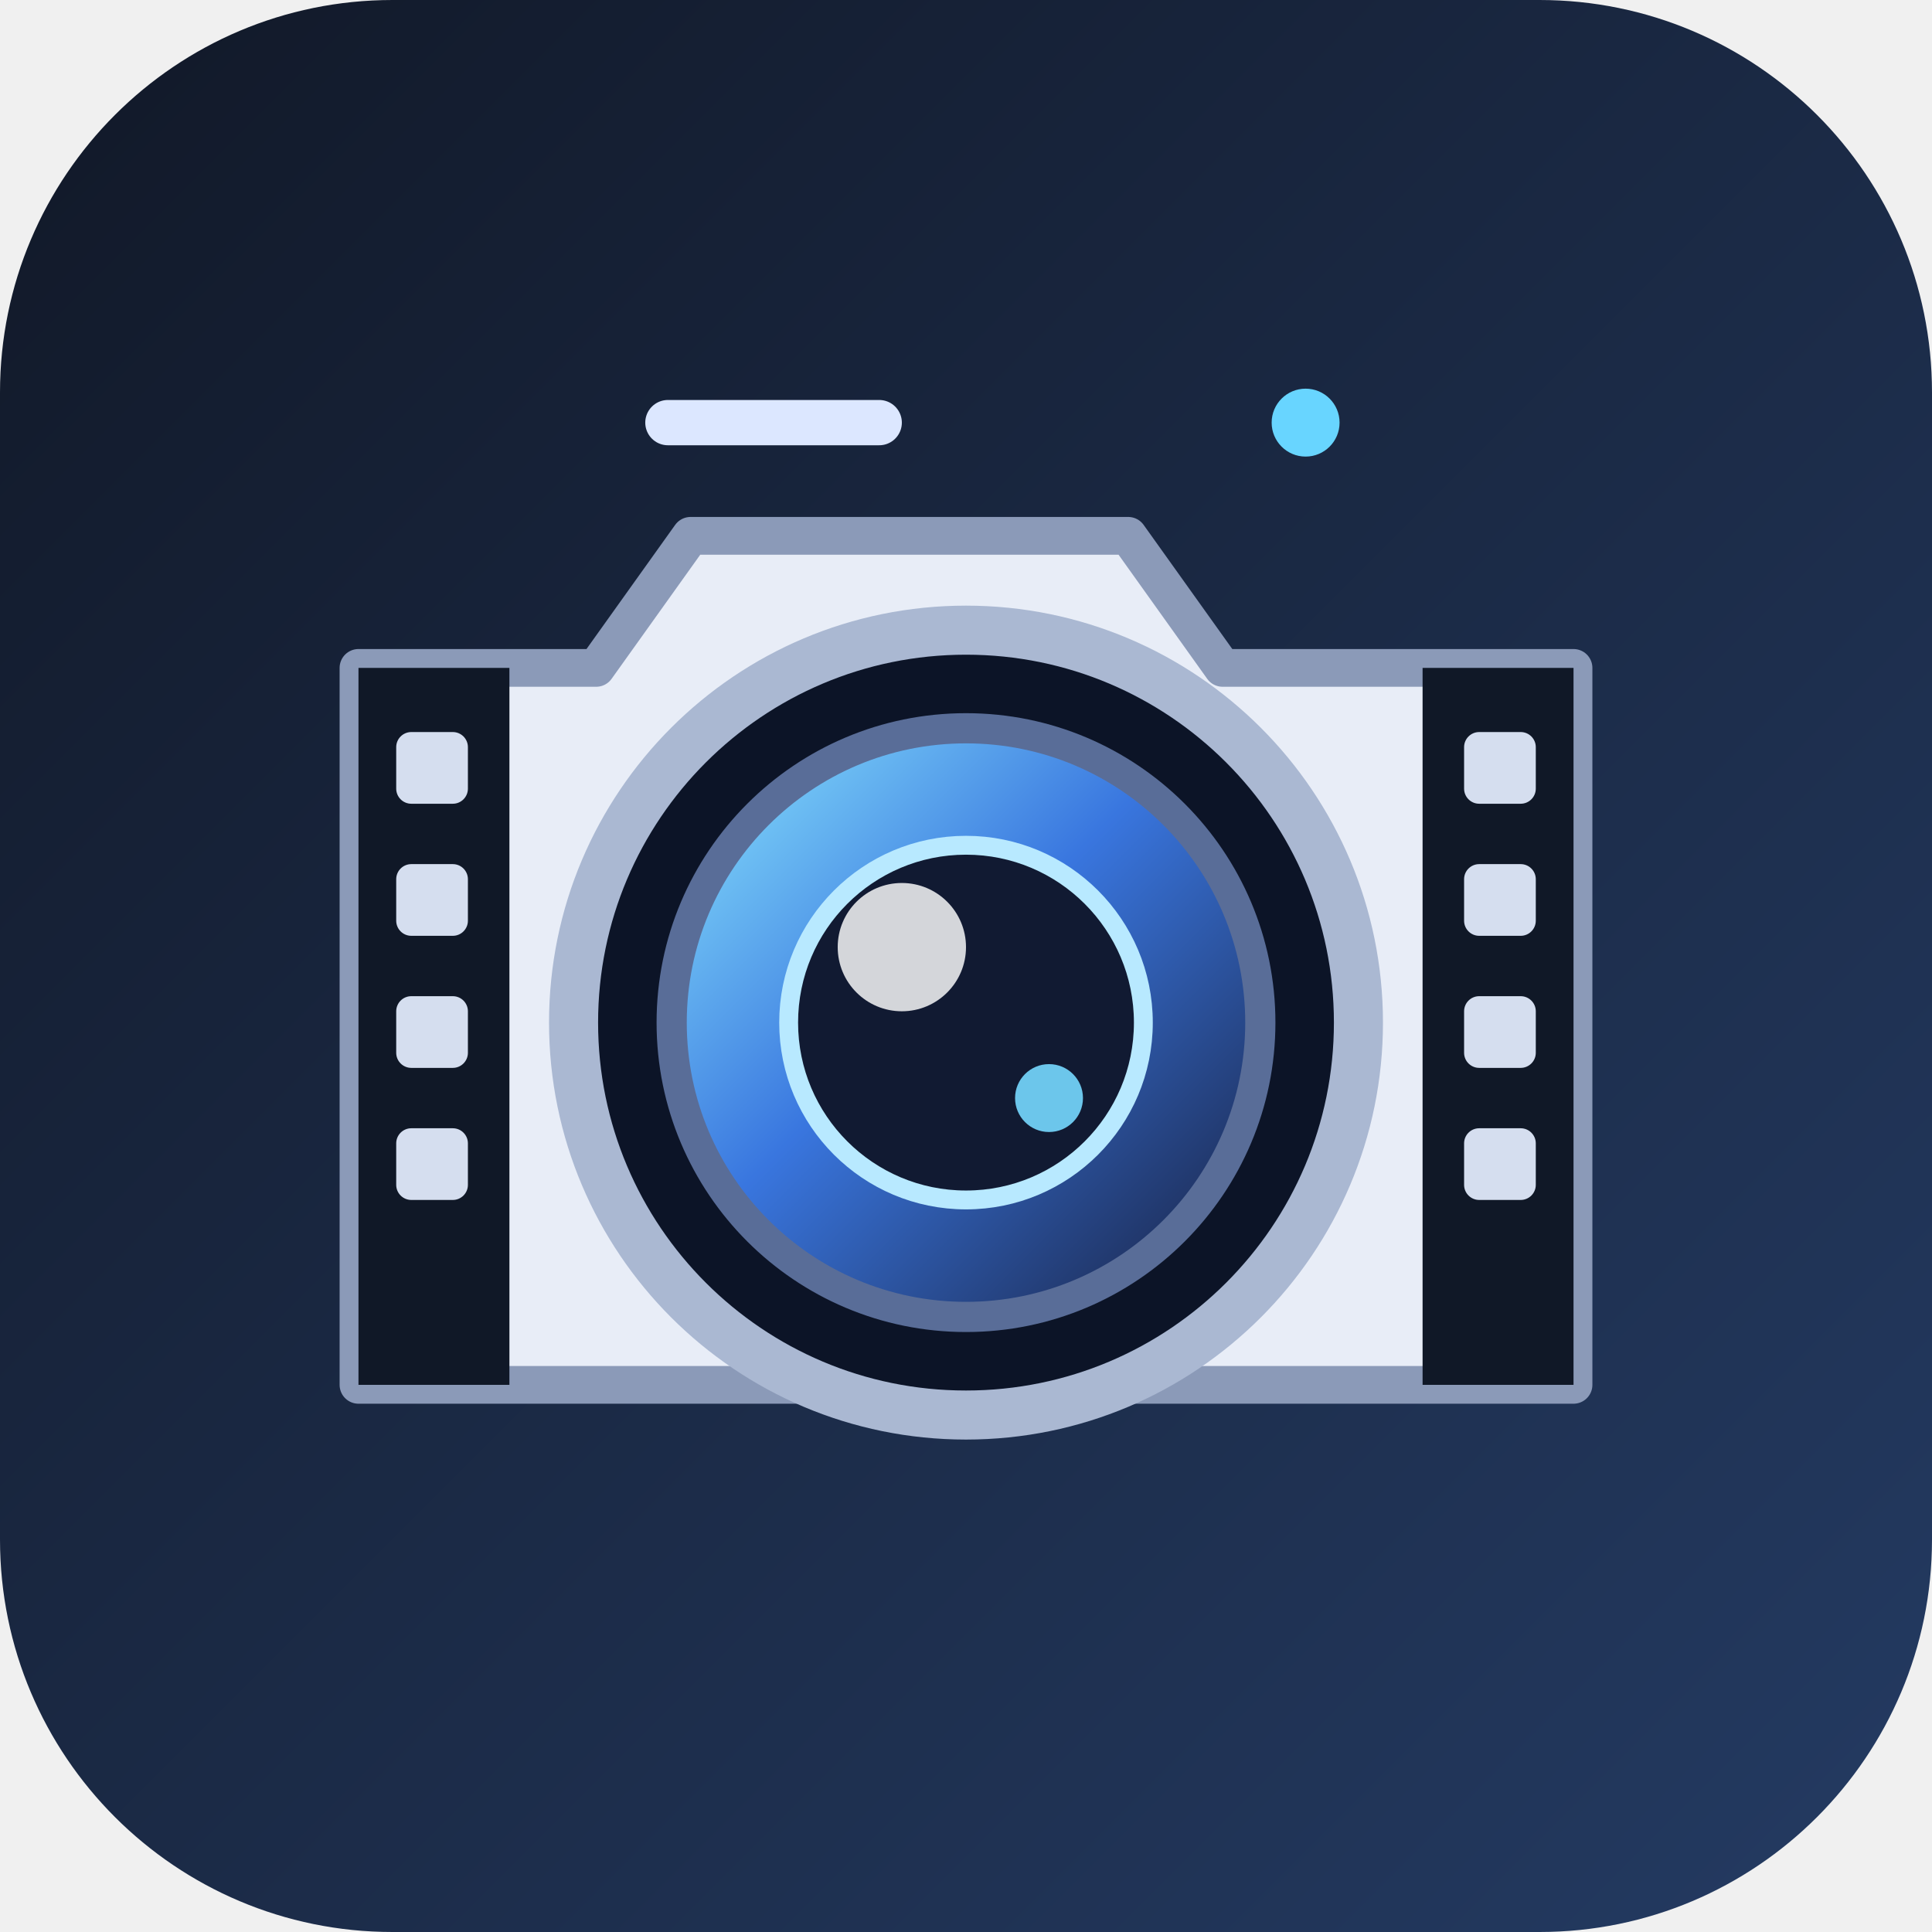
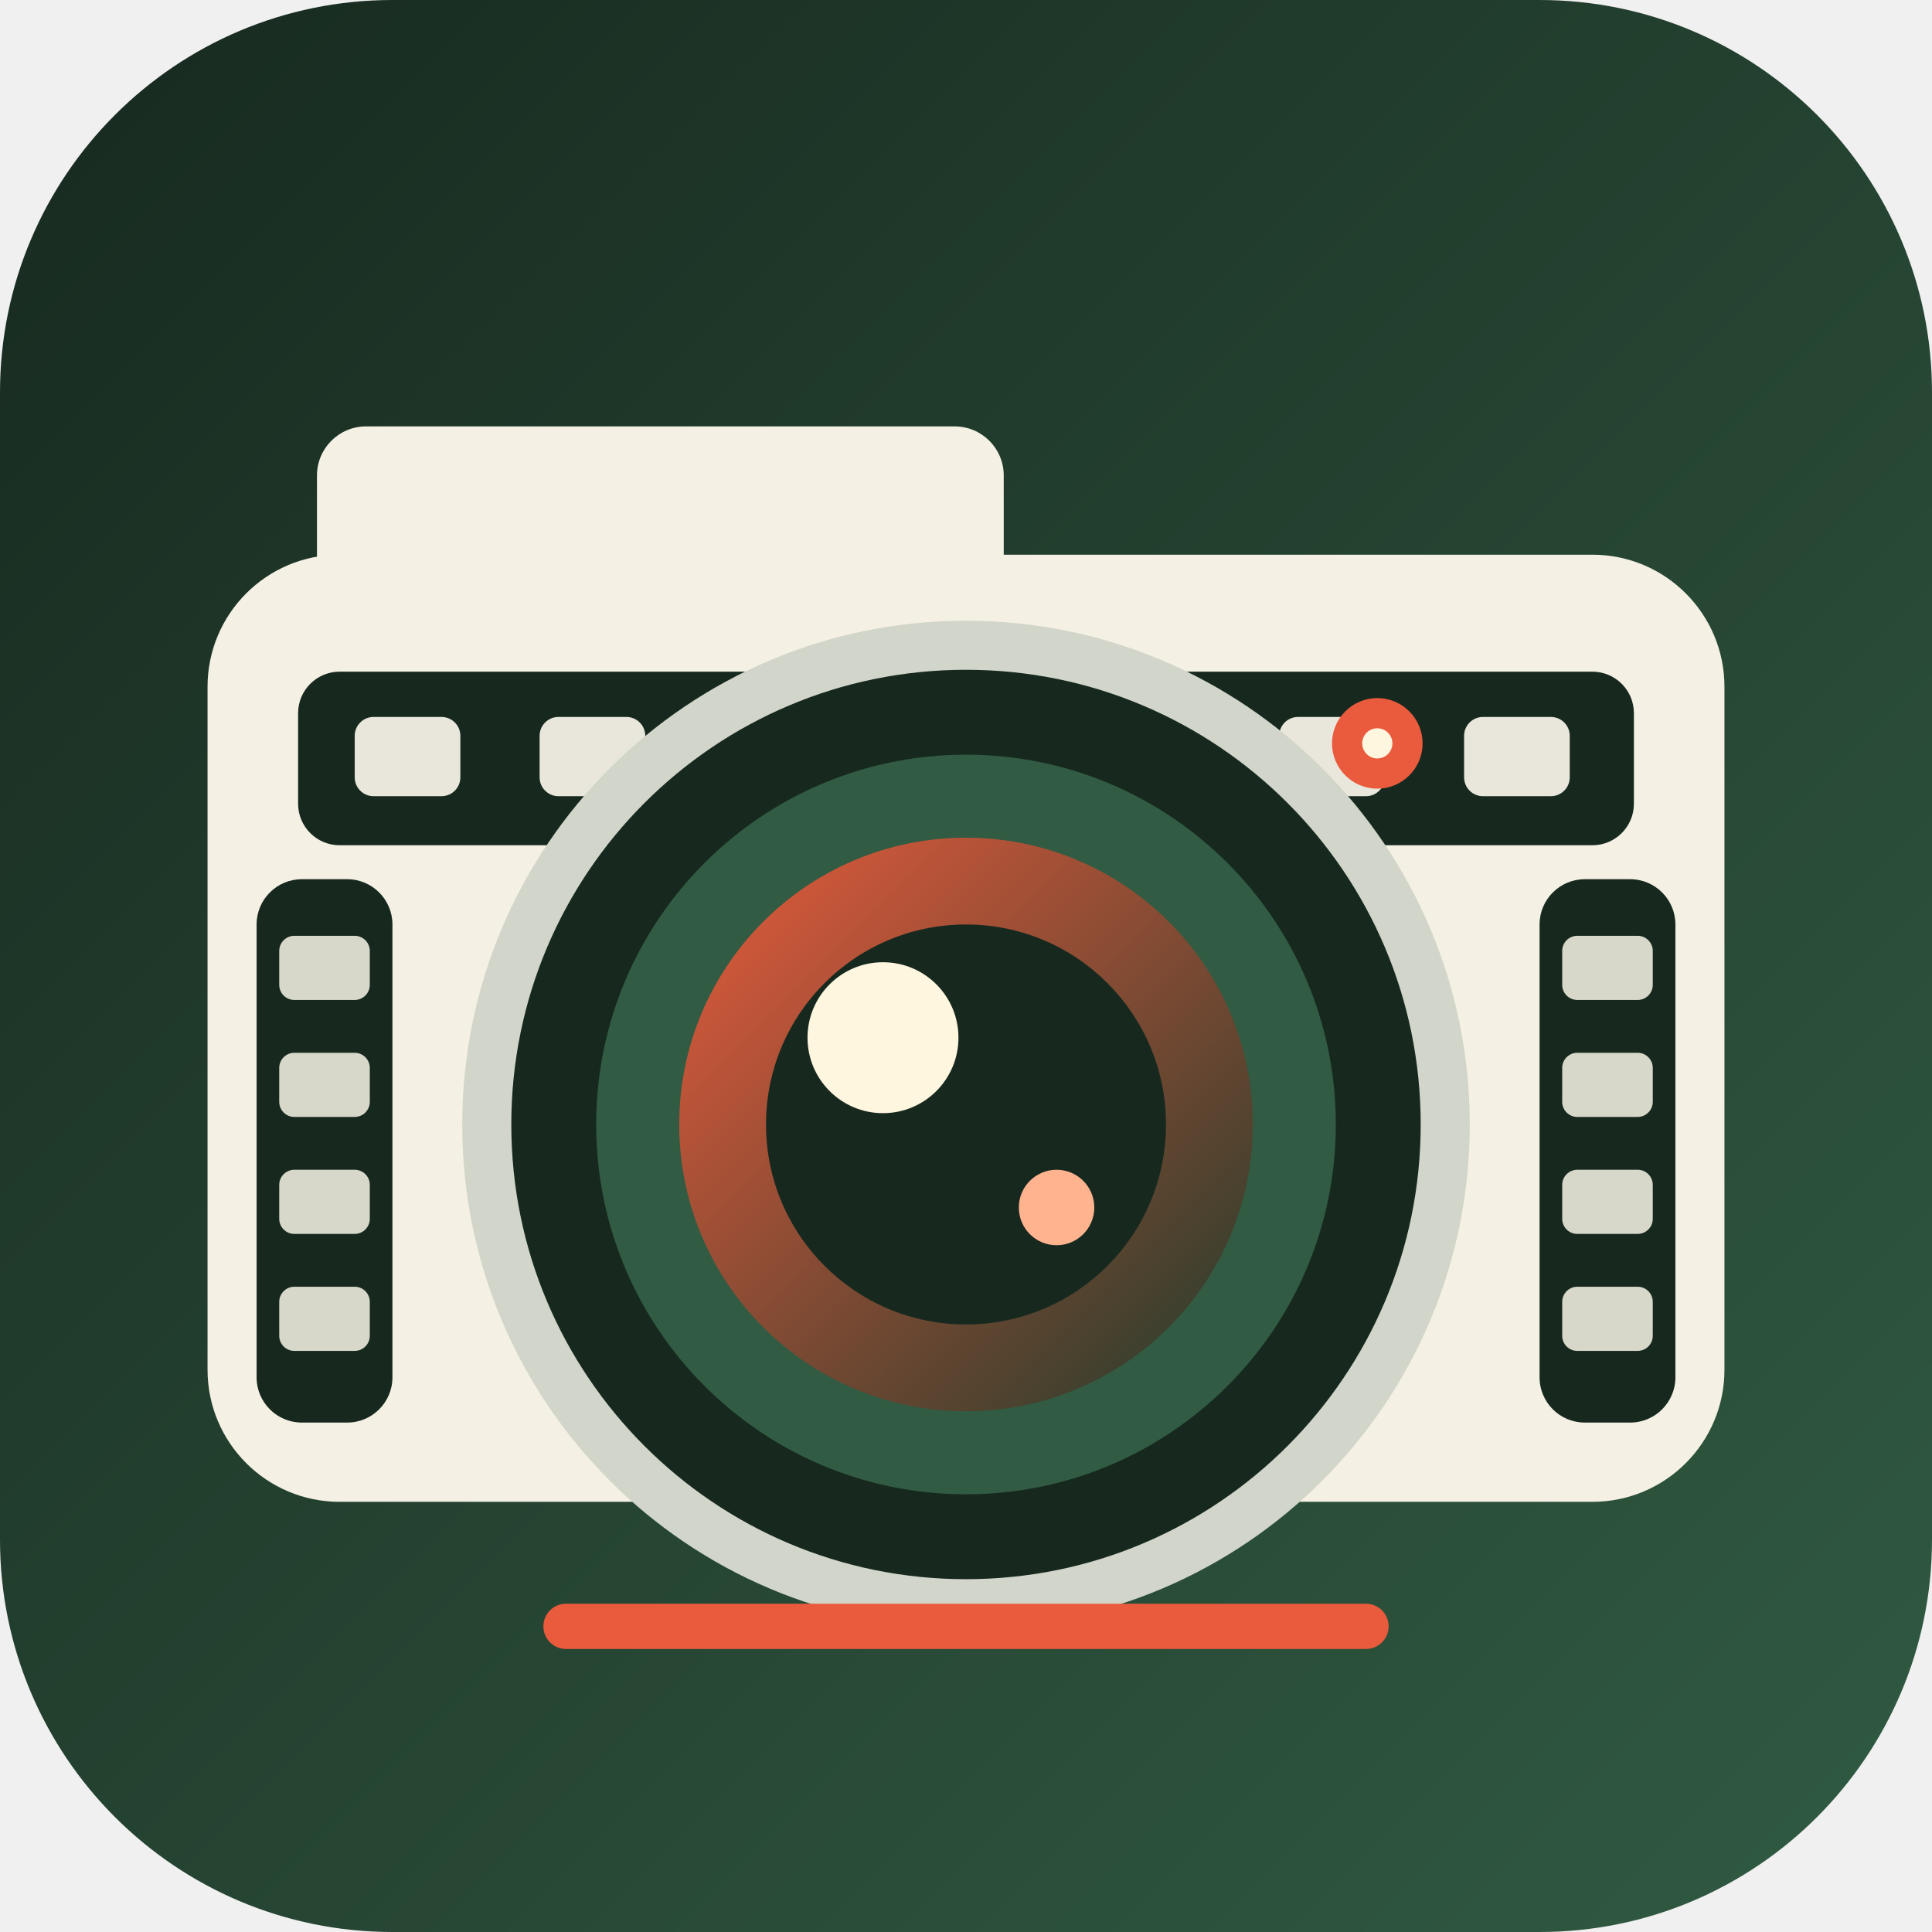
<svg xmlns="http://www.w3.org/2000/svg" viewBox="0 0 512 512">
  <defs>
    <linearGradient id="bg" x1="0" y1="0" x2="1" y2="1">
-       <stop offset="0" stop-color="#111827" />
-       <stop offset="1" stop-color="#243b63" />
+       <stop offset="0" stop-color="#17291f" />
+       <stop offset="1" stop-color="#315b42" />
    </linearGradient>
    <linearGradient id="lens" x1="0" y1="0" x2="1" y2="1">
-       <stop offset="0" stop-color="#8be9ff" />
-       <stop offset=".45" stop-color="#3976df" />
-       <stop offset="1" stop-color="#171d3b" />
+       <stop offset="0" stop-color="#e95b3c" />
+       <stop offset="1" stop-color="#203b2b" />
    </linearGradient>
  </defs>
  <rect width="512" height="512" rx="104" fill="url(#bg)" />
-   <path d="M95 177h63l25-35h116l25 35h93v190H95z" fill="#e8edf7" stroke="#8b9ab8" stroke-width="10" stroke-linejoin="round" />
-   <path d="M95 177h40v190H95zM377 177h40v190h-40z" fill="#101827" />
-   <g fill="#d5deef">
-     <rect x="105" y="194" width="19" height="19" rx="4" />
-     <rect x="105" y="229" width="19" height="19" rx="4" />
-     <rect x="105" y="264" width="19" height="19" rx="4" />
-     <rect x="105" y="299" width="19" height="19" rx="4" />
-     <rect x="388" y="194" width="19" height="19" rx="4" />
-     <rect x="388" y="229" width="19" height="19" rx="4" />
-     <rect x="388" y="264" width="19" height="19" rx="4" />
-     <rect x="388" y="299" width="19" height="19" rx="4" />
+   <rect x="55" y="147" width="402" height="251" rx="35" fill="#f4f0e4" />
+   <rect x="84" y="113" width="182" height="48" rx="13" fill="#f4f0e4" />
+   <rect x="79" y="178" width="354" height="46" rx="11" fill="#17291f" />
+   <g fill="#e9e7dc">
+     <rect x="94" y="190" width="28" height="21" rx="5" />
+     <rect x="143" y="190" width="28" height="21" rx="5" />
+     <rect x="192" y="190" width="28" height="21" rx="5" />
+     <rect x="241" y="190" width="28" height="21" rx="5" />
+     <rect x="290" y="190" width="28" height="21" rx="5" />
+     <rect x="339" y="190" width="28" height="21" rx="5" />
+     <rect x="388" y="190" width="28" height="21" rx="5" />
  </g>
-   <circle cx="256" cy="271" r="104" fill="#0c1427" stroke="#aab8d2" stroke-width="13" />
-   <circle cx="256" cy="271" r="78" fill="url(#lens)" stroke="#596d98" stroke-width="8" />
-   <circle cx="256" cy="271" r="47" fill="#111a32" stroke="#b8e9ff" stroke-width="5" />
-   <circle cx="239" cy="251" r="17" fill="#fff" opacity=".82" />
-   <circle cx="278" cy="291" r="9" fill="#75d8ff" opacity=".9" />
-   <path d="M177 112h56" stroke="#dce7ff" stroke-width="12" stroke-linecap="round" />
-   <circle cx="346" cy="112" r="9" fill="#68d5ff" />
+   <rect x="68" y="233" width="36" height="144" rx="12" fill="#17291f" />
+   <rect x="408" y="233" width="36" height="144" rx="12" fill="#17291f" />
+   <g fill="#d8d8ca">
+     <rect x="74" y="248" width="24" height="17" rx="4" />
+     <rect x="414" y="248" width="24" height="17" rx="4" />
+     <rect x="74" y="279" width="24" height="17" rx="4" />
+     <rect x="414" y="279" width="24" height="17" rx="4" />
+     <rect x="74" y="310" width="24" height="17" rx="4" />
+     <rect x="414" y="310" width="24" height="17" rx="4" />
+     <rect x="74" y="341" width="24" height="17" rx="4" />
+     <rect x="414" y="341" width="24" height="17" rx="4" />
+   </g>
+   <circle cx="256" cy="298" r="127" fill="#17291f" stroke="#d2d5c9" stroke-width="13" />
+   <circle cx="256" cy="298" r="98" fill="#315b42" />
+   <circle cx="256" cy="298" r="76" fill="url(#lens)" />
+   <circle cx="256" cy="298" r="53" fill="#17291f" />
+   <circle cx="234" cy="275" r="20" fill="#fff6df" />
+   <circle cx="280" cy="320" r="10" fill="#ffb38e" />
+   <circle cx="365" cy="197" r="12" fill="#e95b3c" />
+   <circle cx="365" cy="197" r="4" fill="#fff6df" />
+   <path d="M150 431H362" stroke="#e95b3c" stroke-width="12" stroke-linecap="round" />
</svg>
